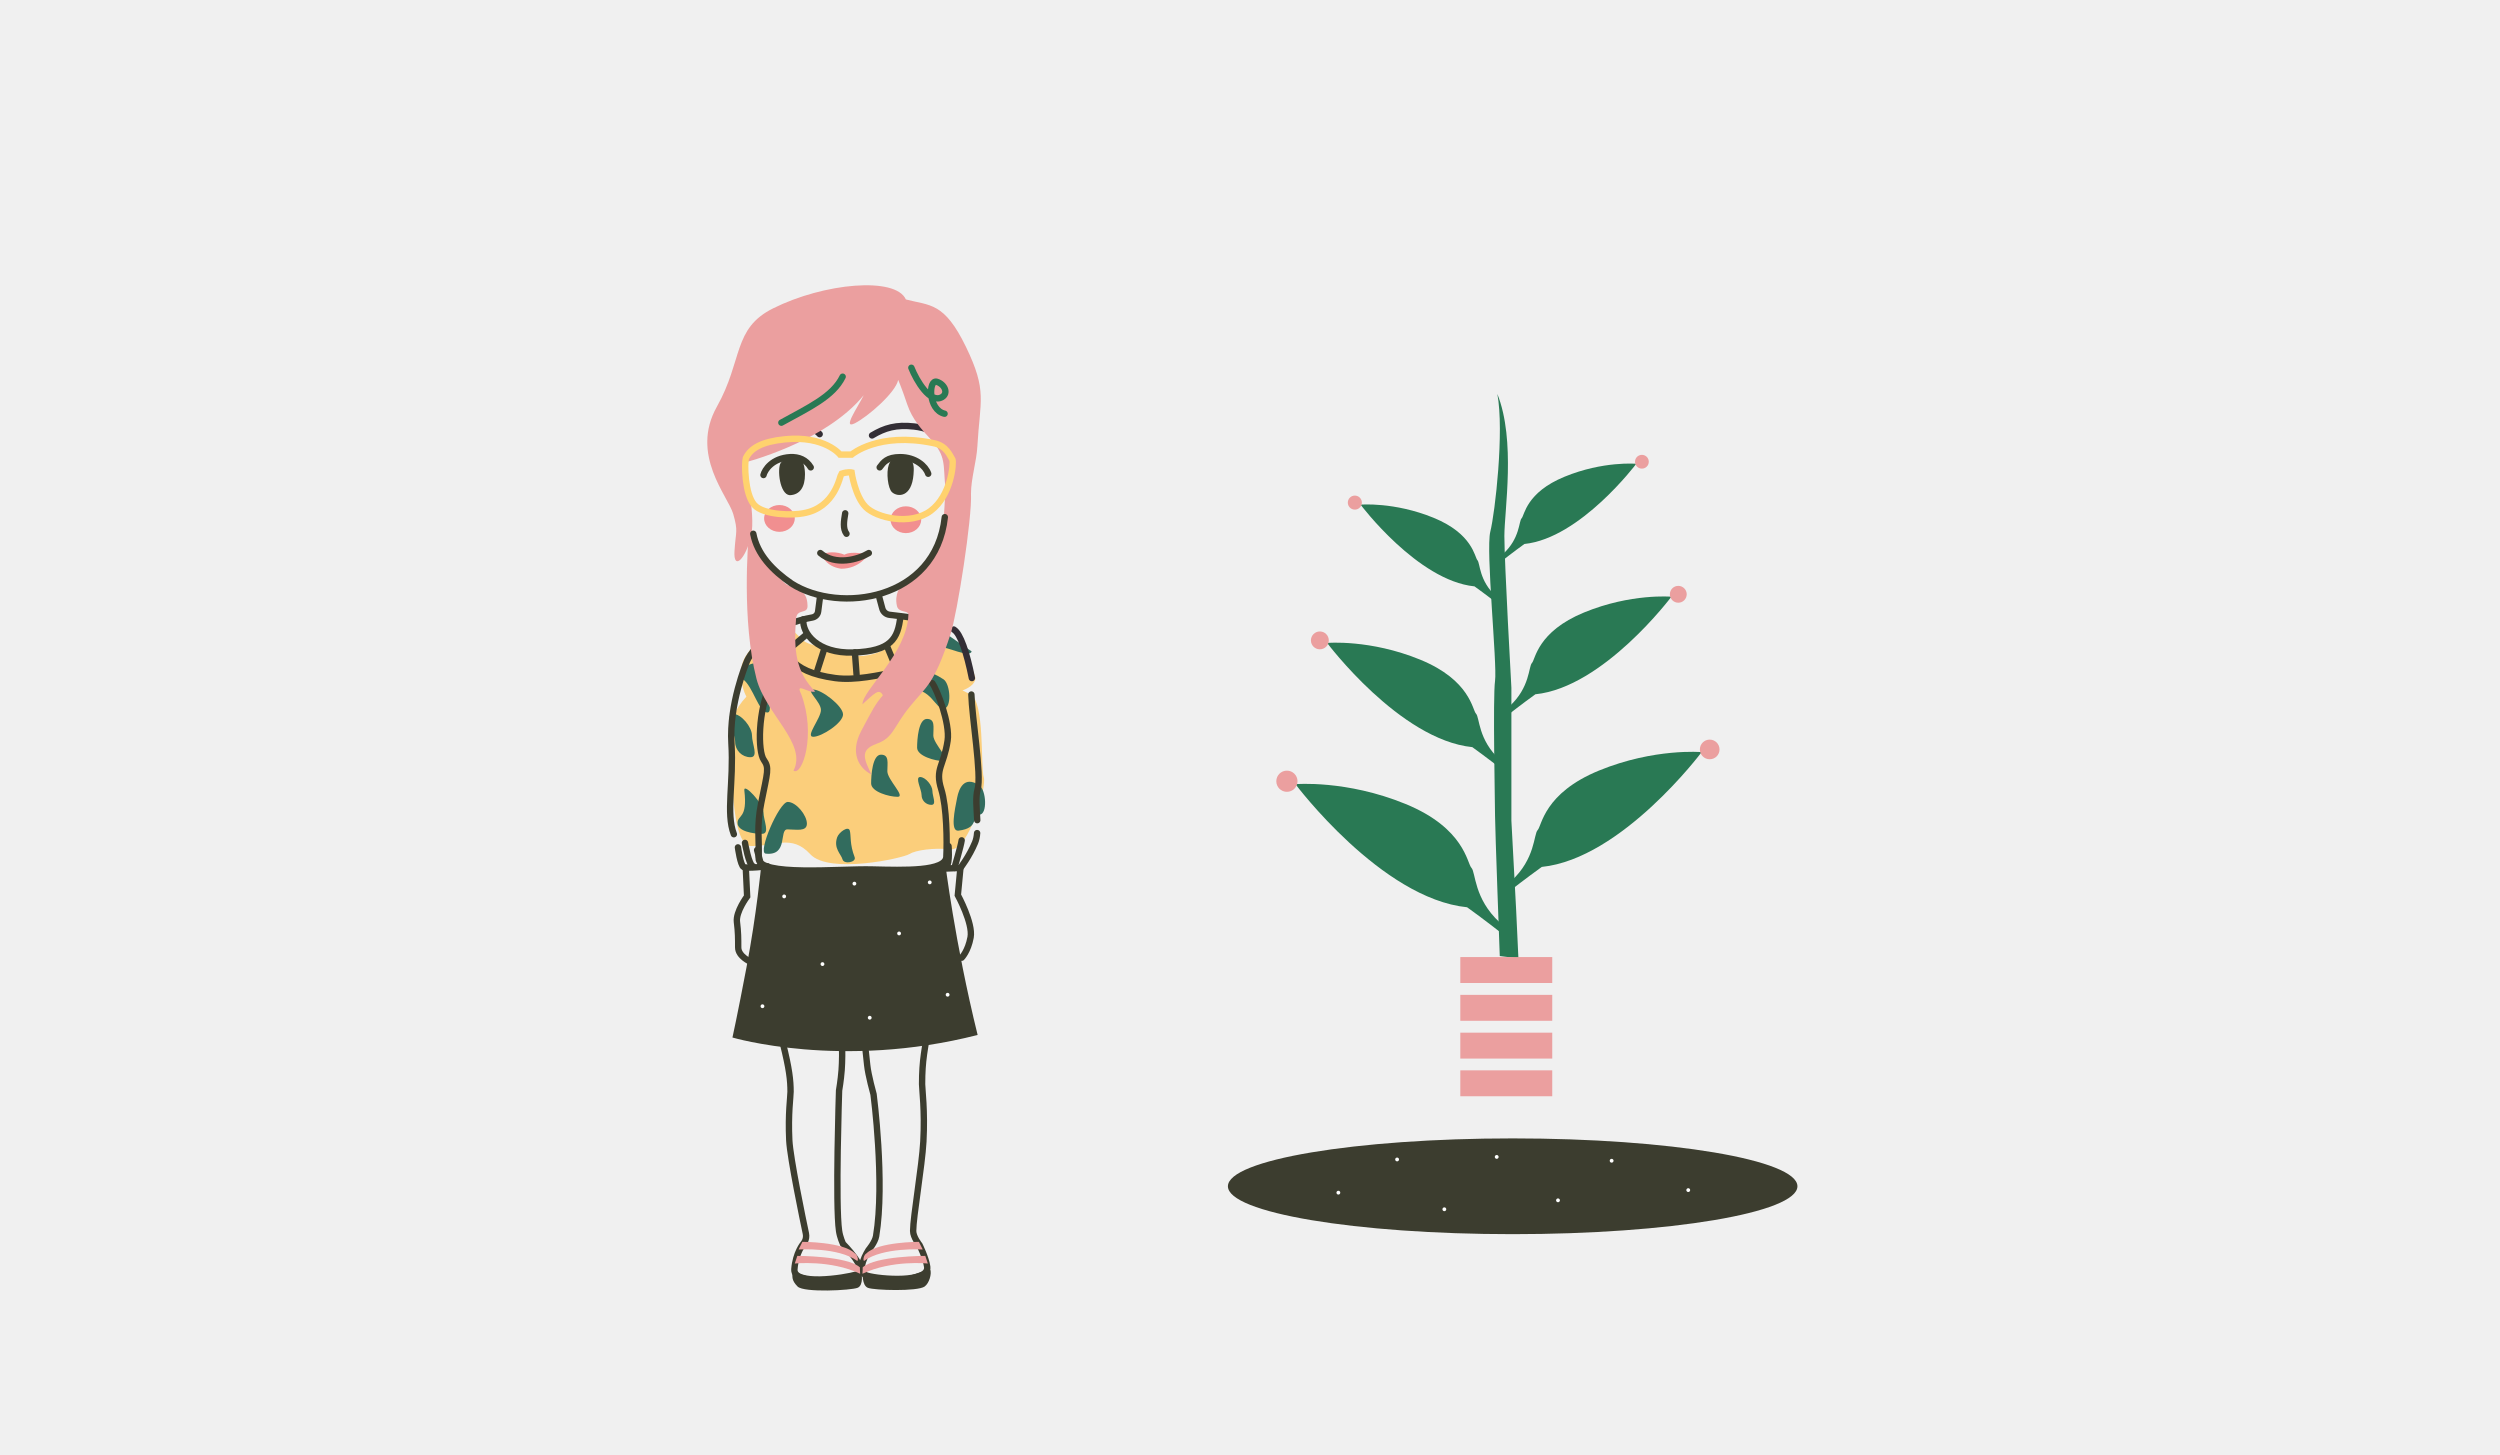
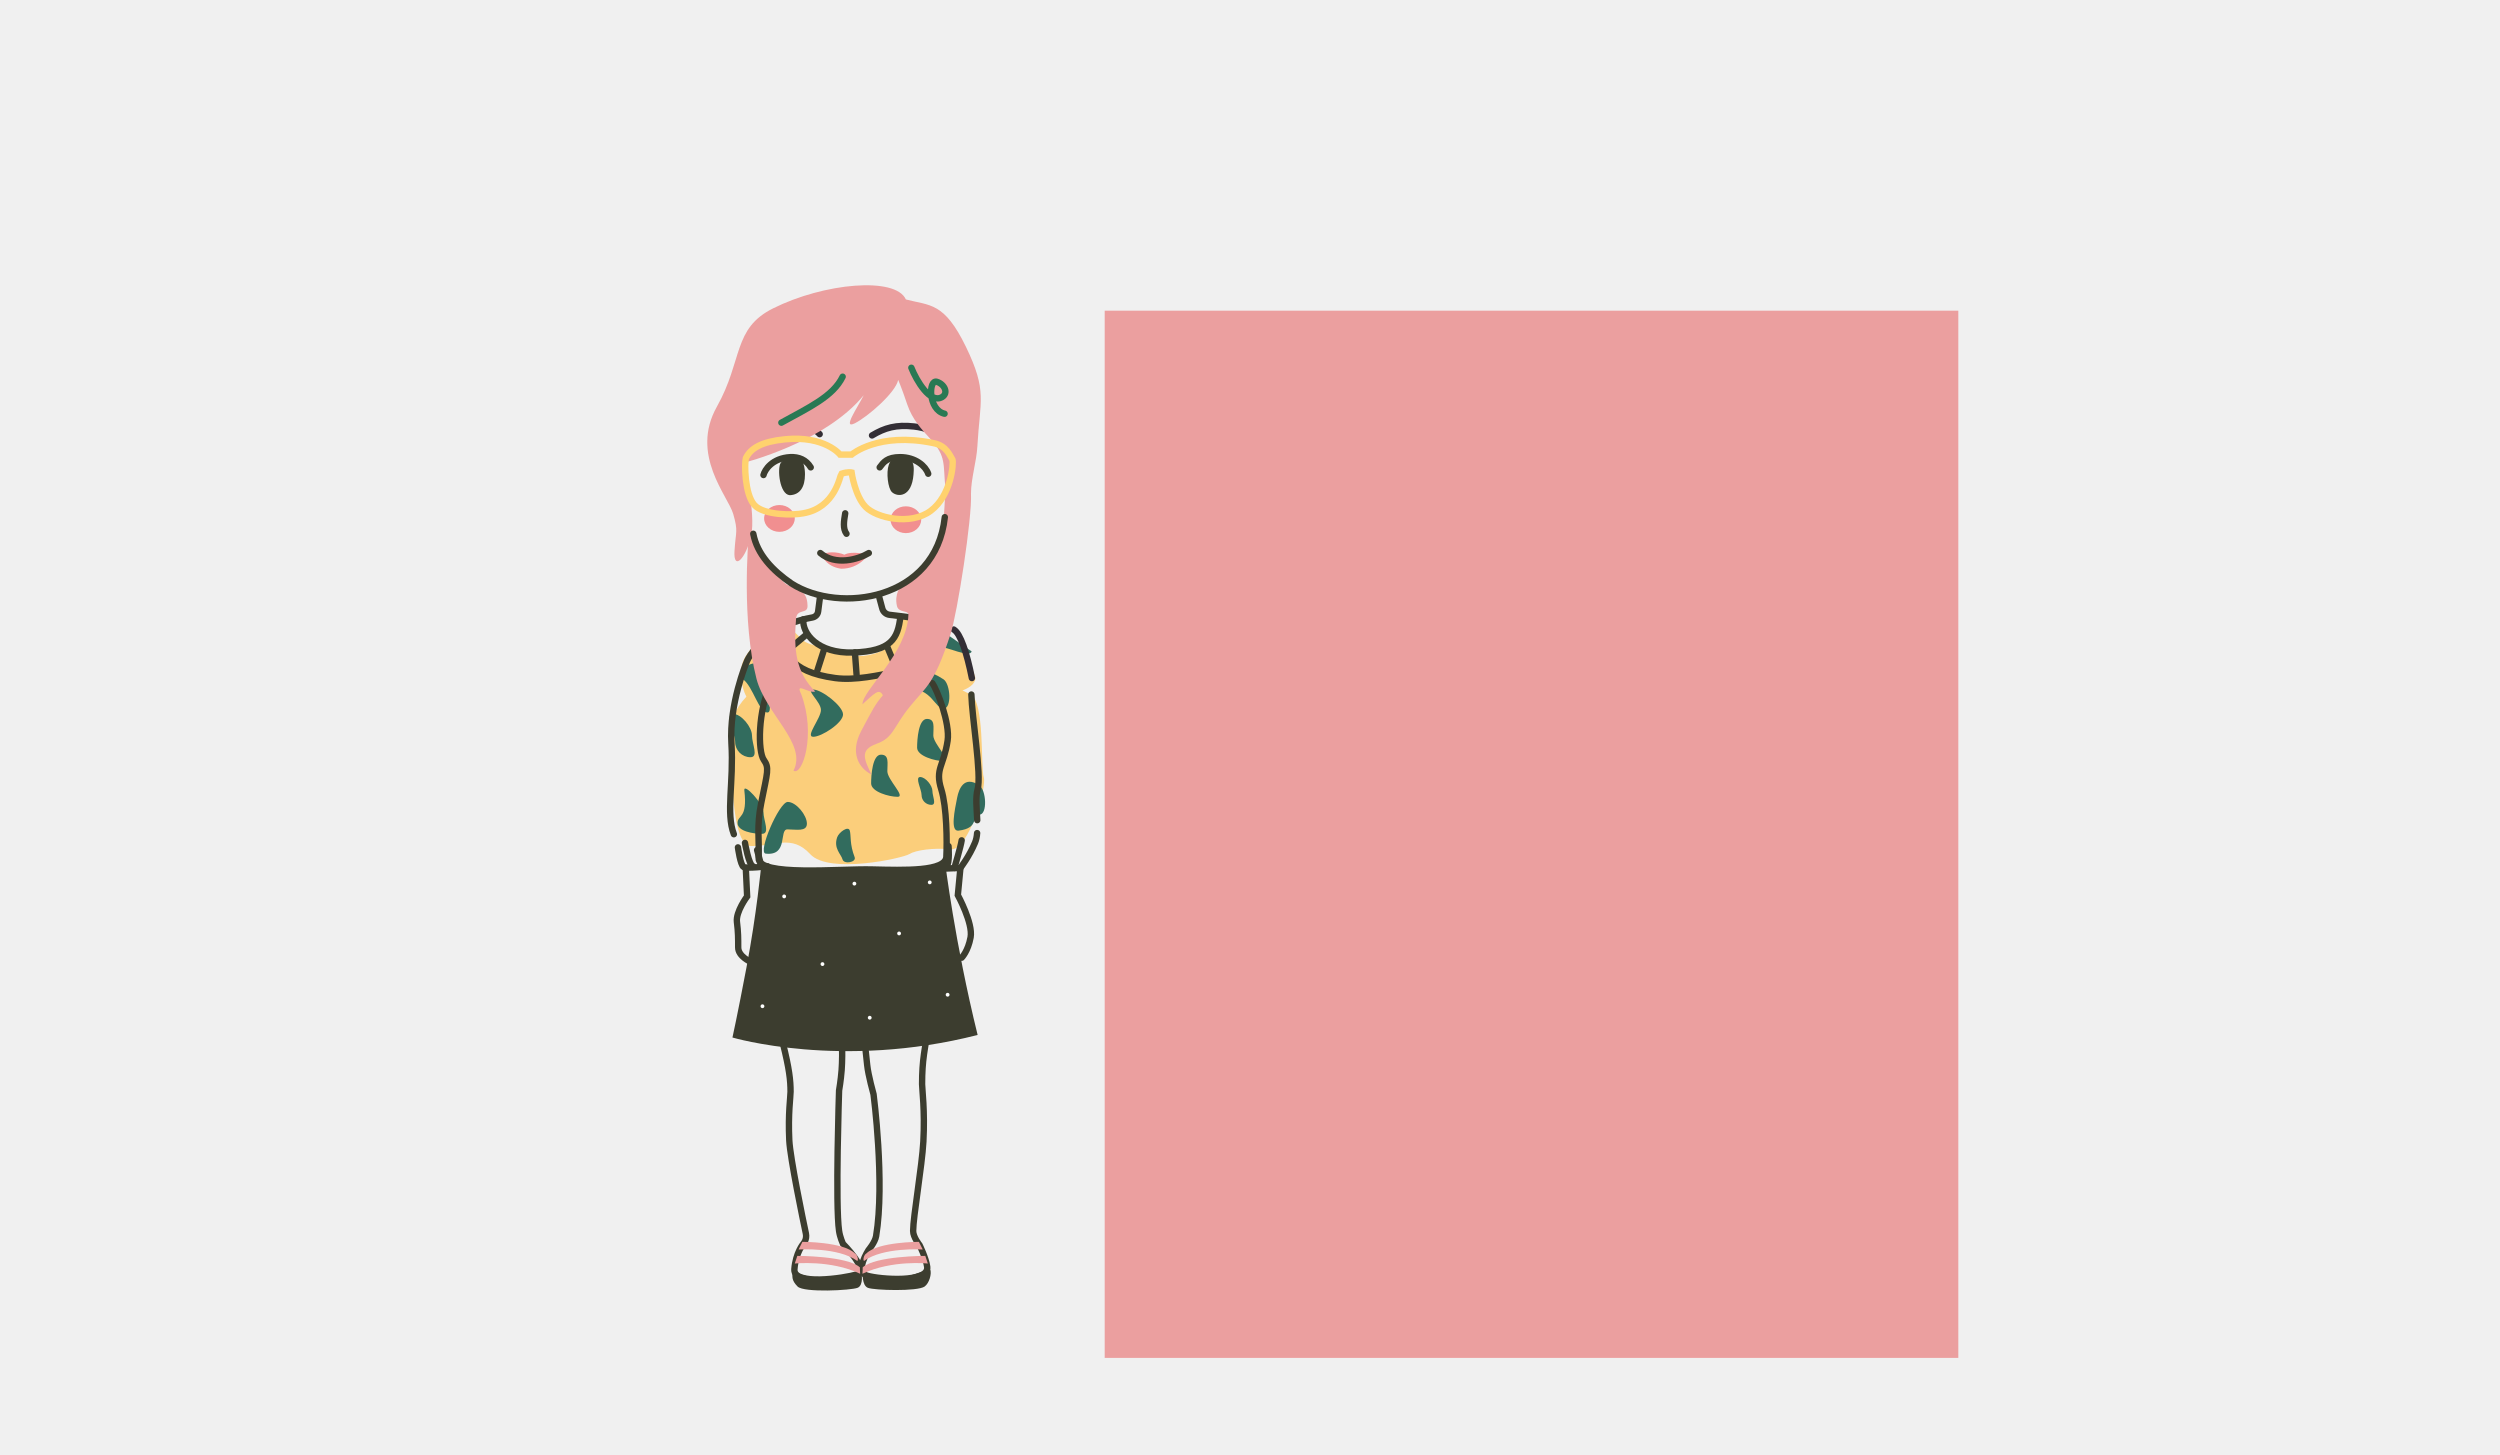
<svg xmlns="http://www.w3.org/2000/svg" version="1.1" id="图层_1" x="0px" y="0px" viewBox="0 0 1957.8 1138.8" style="enable-background:new 0 0 1957.8 1138.8;" xml:space="preserve">
  <style type="text/css">
	.st0{fill:#F1BBBA;}
	.st1{fill:#FBCE7B;}
	.st2{fill:#326C5E;}
	.st3{fill:none;stroke:#3C3D2F;stroke-width:5;stroke-linecap:round;stroke-miterlimit:10;}
	.st4{fill:none;stroke:#332E35;stroke-width:5;stroke-linecap:round;stroke-miterlimit:10;}
	.st5{fill:#3C3D2F;}
	.st6{fill:#FFFFFF;}
	.st7{fill:#EB9F9F;}
	.st8{fill:#F18F90;}
	.st9{fill:none;stroke:#FFD26E;stroke-width:5;stroke-miterlimit:10;}
	.st10{fill:none;stroke:#297954;stroke-width:5;stroke-linecap:round;stroke-miterlimit:10;}
	.st11{fill:#297954;}
	.st12{display:none;fill:#297954;}
	.st13{fill:none;}
</style>
  <g id="girl">
    <g id="body">
-       <path class="st0" d="M644.3,515.5c-14.2-5-24.6-11.8-26.4-16.4s-4.1-12.5-10.9-11.5c-6.8,0.9-16.2-1.4-11.5,5.8    c4.7,7.2,8.7,20.4,23.7,34.2c15,13.7,73,14,86,8s36-15,39-26c3-11-6-17-19-10s-16.3,16.8-33.2,16.9    C675.2,516.5,658.5,520.5,644.3,515.5z" />
-       <path class="st1" d="M770.4,608.7c-2.6-7.7,1-60.5-10.9-65.3c-1.8-0.7-3.7-1.6-5.7-2.7c6.7-2.5,11.2-6.7,9.7-11.1    c-2.6-7.7-8.2-25.6-20.1-30.4s-25.5-22.2-33.9-17.7s-9,21-17,27c-3.6,2.7-18,8.3-32.8,3.2s-26.9-6.4-30.7-10.2    c-3.8-3.8-9.6-9-9.6-9c-5.1-1.9-12.3-0.3-17.7,3.4c-5.4,3.7-18.2,14.5-20.7,24.8c-1.5,5.9-0.8,16.7,3.5,24.9    c-4.2,4.5-8,9.7-9.3,14.8c-2.6,10.2-5.9,101.5,12.6,102.1c18.6,0.6,32-9.6,46.7,6.4s72.4,3.2,77.5,0c5.1-3.2,19.2-5.1,32.7-3.8    C758.3,666.3,773,616.3,770.4,608.7z" />
+       <path class="st0" d="M644.3,515.5c-14.2-5-24.6-11.8-26.4-16.4s-4.1-12.5-10.9-11.5c-6.8,0.9-16.2-1.4-11.5,5.8    c4.7,7.2,8.7,20.4,23.7,34.2c15,13.7,73,14,86,8s36-15,39-26s-6-17-19-10s-16.3,16.8-33.2,16.9    C675.2,516.5,658.5,520.5,644.3,515.5z" />
+       <path class="st1" d="M770.4,608.7c-2.6-7.7,1-60.5-10.9-65.3c-1.8-0.7-3.7-1.6-5.7-2.7c6.7-2.5,11.2-6.7,9.7-11.1    c-2.6-7.7-8.2-25.6-20.1-30.4s-25.5-22.2-33.9-17.7s-9,21-17,27c-3.6,2.7-18,8.3-32.8,3.2s-26.9-6.4-30.7-10.2    c-3.8-3.8-9.6-9-9.6-9c-5.1-1.9-12.3-0.3-17.7,3.4c-5.4,3.7-18.2,14.5-20.7,24.8c-1.5,5.9-0.8,16.7,3.5,24.9    c-4.2,4.5-8,9.7-9.3,14.8c-2.6,10.2-5.9,101.5,12.6,102.1c18.6,0.6,32-9.6,46.7,6.4s72.4,3.2,77.5,0s19.2-5.1,32.7-3.8    C758.3,666.3,773,616.3,770.4,608.7z" />
      <path class="st2" d="M581.9,532c7.7,5.5,12.4,26,19,26c4.3,0,0.6-11.9-2-19c-4-5-4.7-13.2-8.3-19.5    C584.2,519.9,576.6,528.3,581.9,532z" />
-       <path class="st2" d="M660.2,559.5c0,6.6-16.7,17.5-23.3,17.5c-6.6,0,6-14.4,6-21c0-6.6-12.6-16-6-16    C643.5,540,660.2,552.9,660.2,559.5z" />
-       <path class="st2" d="M738.9,532c5.5,3.7,6.6,23,0,23c-6.6,0-10-17-27.2-15c-6.6,0.8-5.4-15,1.2-15S726.9,524,738.9,532z" />
-       <path class="st2" d="M655.6,655.7c1.4-4,8.8-9.3,9.9-5.2s-0.2,10.5,3.8,20.8c1.5,4-8.4,5.8-9.5,1.7    C658.7,668.9,652.6,664.4,655.6,655.7z" />
+       <path class="st2" d="M660.2,559.5c0,6.6-16.7,17.5-23.3,17.5s6-14.4,6-21s-12.6-16-6-16S660.2,552.9,660.2,559.5z" />
+       <path class="st2" d="M738.9,532c5.5,3.7,6.6,23,0,23s-10-17-27.2-15c-6.6,0.8-5.4-15,1.2-15S726.9,524,738.9,532z" />
+       <path class="st2" d="M655.6,655.7c1.4-4,8.8-9.3,9.9-5.2s-0.2,10.5,3.8,20.8c1.5,4-8.4,5.8-9.5,1.7S652.6,664.4,655.6,655.7z" />
      <path class="st2" d="M766.9,615c5.5,3.7,6.6,23,0,23s0.9,10.5-16.3,12.5c-6.6,0.8-3-16-1-26C750.9,618,754.9,607,766.9,615z" />
      <path class="st2" d="M726.2,487.9c-1.3,1.9-2,4.2-2,6.7c0,6.6,5.4,12,12,12c5.7,0,23.5,8.9,24.7,3.5    C754.2,505.8,733.5,490.3,726.2,487.9z" />
-       <path class="st2" d="M730.9,576c0,6.6,14.6,20,8,20c-6.6,0-20.7-3.9-20.7-10.5c0-6.6,1.1-22.5,7.7-22.5S730.9,569.4,730.9,576z" />
-       <path class="st2" d="M694.9,604c0,6.6,14.6,20,8,20c-6.6,0-20.7-3.9-20.7-10.5c0-6.6,1.1-22.5,7.7-22.5S694.9,597.4,694.9,604z" />
-       <path class="st2" d="M588.9,576c0,6.6,5.4,17-1.2,17s-12-5.4-12-12c0-6.6-8.4-22-1.8-22C580.5,559,588.9,569.4,588.9,576z" />
-       <path class="st2" d="M597.9,636c0,6.6,5.4,17-1.2,17s-19.1-1.9-19.1-8.5c0-6.6,8-3,5.3-25.5C582.1,612.5,597.9,629.4,597.9,636z" />
-       <path class="st2" d="M631.9,645c0,6.6-8.6,4.5-15.3,4.5c-6.7,0,1,21-17,19c-6.6-0.7,10.6-40.5,17.3-40.5    C623.5,628,631.9,638.4,631.9,645z" />
-       <path class="st2" d="M730.2,619.4c0,4.2,3.5,10.9-0.8,10.9c-4.2,0-7.7-3.4-7.7-7.7c0-4.3-5.4-14.1-1.1-14.1    C724.8,608.5,730.2,615.2,730.2,619.4z" />
+       <path class="st2" d="M730.9,576c0,6.6,14.6,20,8,20s-20.7-3.9-20.7-10.5s1.1-22.5,7.7-22.5S730.9,569.4,730.9,576z" />
+       <path class="st2" d="M694.9,604c0,6.6,14.6,20,8,20s-20.7-3.9-20.7-10.5s1.1-22.5,7.7-22.5S694.9,597.4,694.9,604z" />
+       <path class="st2" d="M588.9,576c0,6.6,5.4,17-1.2,17s-12-5.4-12-12s-8.4-22-1.8-22C580.5,559,588.9,569.4,588.9,576z" />
+       <path class="st2" d="M597.9,636c0,6.6,5.4,17-1.2,17s-19.1-1.9-19.1-8.5s8-3,5.3-25.5C582.1,612.5,597.9,629.4,597.9,636z" />
+       <path class="st2" d="M631.9,645c0,6.6-8.6,4.5-15.3,4.5s1,21-17,19c-6.6-0.7,10.6-40.5,17.3-40.5C623.5,628,631.9,638.4,631.9,645    z" />
+       <path class="st2" d="M730.2,619.4c0,4.2,3.5,10.9-0.8,10.9c-4.2,0-7.7-3.4-7.7-7.7s-5.4-14.1-1.1-14.1    C724.8,608.5,730.2,615.2,730.2,619.4z" />
      <path class="st3" d="M642.1,468l-1.4,10.8c-0.3,2.5-2.2,4.4-4.7,4.8c-11.5,1.9-27.8,8.2-33.9,12.3" />
      <path class="st3" d="M688.1,466l2.8,10.4c0.7,2.8,3,4.8,5.9,5.1c11,1.2,38,4.6,43.8,8.6" />
      <path class="st4" d="M746.9,493c5.2,3,10.2,18,14.2,38" />
      <path class="st3" d="M629.1,485c-1,11,11.1,26.9,39,26c30-1,35-11,37-28" />
      <path class="st3" d="M606.1,489c8,21.7,11.1,37,48,42c15.5,2.1,34.7-2.3,48-5c0,0,24-10,31-37" />
-       <path class="st3" d="M602.3,497.4c-15.4,12.8-17.9,21.8-17.9,21.8s-13.5,32.3-11.6,63c1.9,30.7-4.5,54.4,1.9,71.1" />
+       <path class="st3" d="M602.3,497.4c-15.4,12.8-17.9,21.8-17.9,21.8s-13.5,32.3-11.6,63s-4.5,54.4,1.9,71.1" />
      <line class="st3" x1="694.8" y1="506.5" x2="701.5" y2="522.6" />
      <line class="st3" x1="631" y1="497.4" x2="617.1" y2="509" />
      <line class="st3" x1="645.5" y1="508.2" x2="640.1" y2="525" />
      <line class="st3" x1="669.5" y1="510.9" x2="670.8" y2="528.3" />
-       <path class="st3" d="M604.1,534c-11,23-10.5,54.6-6,61c4.5,6.4,3,9-2,34c-3.7,18.3-1.4,28.3-2,43c-0.6,14.7,63.9,8.2,88.9,8.9    c25,0.6,57.5,1.7,58.1-9.9c0.6-11.6,0.4-39-4-53c-5-16,2-18,5-38c2-13.4-8.2-39.9-12-45" />
+       <path class="st3" d="M604.1,534c-11,23-10.5,54.6-6,61s3,9-2,34c-3.7,18.3-1.4,28.3-2,43s63.9,8.2,88.9,8.9    c25,0.6,57.5,1.7,58.1-9.9c0.6-11.6,0.4-39-4-53c-5-16,2-18,5-38c2-13.4-8.2-39.9-12-45" />
      <path class="st3" d="M765.2,652.4c-0.2,2.7-0.7,5.2-1.6,7.4c-4.5,10.9-11.5,19.9-11.5,19.9l-14.7,0.6" />
      <path class="st3" d="M760.7,543.9c0.4,17.2,8.1,63.3,4.9,74.2c-1.8,6.2-0.7,15.4-0.3,24.2" />
      <path class="st3" d="M577.9,663.6c0,0,1.9,14.1,4.5,15.4s18.6-0.6,18.6-0.6" />
      <path class="st3" d="M583.4,660.1c0,0,3,17.5,6.3,18.3" />
      <line class="st3" x1="592.9" y1="665.7" x2="596.1" y2="677.7" />
      <path class="st3" d="M742.8,662.6c0,0,1.2,13-1.7,16.4" />
      <path class="st3" d="M753.1,658.1c-0.6,4.5-5.7,21.6-5.7,21.6" />
      <path class="st5" d="M740.1,675c0,0,7.5,62.5,25.5,135.5c-106.7,27.3-192,2-192,2s3.8-17,11-55c8-42,11.5-79.5,11.5-79.5    s42.5,5.7,64.7,4.3c22.3-1.3,56.7,1,64.5-2.2C733.1,676.9,740.1,675,740.1,675z" />
      <circle class="st6" cx="597.1" cy="788" r="1.5" />
      <circle class="st6" cx="681.1" cy="797" r="1.5" />
      <circle class="st6" cx="742.1" cy="779" r="1.5" />
      <circle class="st6" cx="644.1" cy="755" r="1.5" />
      <circle class="st6" cx="704.1" cy="731" r="1.5" />
      <circle class="st6" cx="669.1" cy="692" r="1.5" />
      <circle class="st6" cx="728.1" cy="691" r="1.5" />
      <circle class="st6" cx="614.1" cy="702" r="1.5" />
      <path class="st3" d="M584.1,681l1,21c0,0-9,12-8,20s1,13,1,20s9.7,11.2,9.7,11.2" />
      <path class="st3" d="M752.1,680l-2,21c0,0,12,22,10,33s-7,16-7,16" />
      <path class="st3" d="M613.1,817c5,20,6,29,6,38c0,4.1-2,17-1,38c0.7,14.1,10.9,63.2,13,73c1,4.8-2,8-2,8s-6,7-7,20s39,7,49,4    s-11-24-11-24s-2.3-5.1-3-10c-3-20,0-110,0-110s1.4-8,2-16c1-13,0-36,0-36" />
      <path class="st5" d="M671.6,1008.5c-5,2-42,4-47-1s-4-8-4-11c0-1.9,11,5,25,4c13.7-1,29-4,29-4S676.6,1006.5,671.6,1008.5z" />
      <path class="st3" d="M728.1,799c-4,23-6,31-6,50c0,4.1,2.3,20.5,1,45c-1,19-8,59-8,70c0,4.9,5,11,5,11s5,10,6,17    c1.8,12.9-37,10-47,7s1-20,1-20s5.2-6.1,6-11c7-42-2-111-2-111s-4.2-15-5-23c-2-19-3-28-3-28" />
      <path class="st5" d="M679.6,1008.5c4.8,2,39,3,44.5-1c3.8-2.8,5.5-10,4.5-13c-0.6-1.8-13.8,5.3-24.9,6c-13.3,0.9-28.1-4-28.1-4    S674.8,1006.5,679.6,1008.5z" />
      <path class="st7" d="M675.4,997.5c23.2-11,51.2-8,51.2-8l-2-6c0,0-39,0-49,9C675.6,993.5,675.6,995.5,675.4,997.5z" />
      <path class="st7" d="M676.6,987.5c15-11,46-9,46-9l-3-6c0,0-32,0-41,9C676.6,982.5,675.6,986.5,676.6,987.5z" />
      <path class="st7" d="M673.6,997.5c-23.2-11-51.2-8-51.2-8l2-6c0,0,39,0,49,9C673.4,993.5,673.4,995.5,673.6,997.5z" />
      <path class="st7" d="M671.4,987.5c-15-11-46-9-46-9l3-6c0,0,32,0,41,9C671.4,982.5,672.4,986.5,671.4,987.5z" />
    </g>
    <g id="head">
      <path class="st3" d="M661.9,402c-1,6-2,12,1,16" />
      <path class="st5" d="M715.4,371.5c-1.4,18.1-12.4,17.9-16.8,14c-3.3-2.9-4.7-15.6-2.6-21.4c2.8-7.6,9.5-9.9,16.6-4.5    C716.1,362.4,715.7,367.1,715.4,371.5z" />
      <path class="st5" d="M630.4,371.5c0,10-4,16-11.9,16.3c-8-0.6-10-20.8-7.1-25.3c2.4-3.7,9-4.9,13-3    C629.4,358.5,630.4,367.1,630.4,371.5z" />
      <path class="st3" d="M688.9,366c3-4,5.8-8,16-8c12,0,20,7,22,13" />
      <path class="st3" d="M597.9,372c1-4,6.7-13.2,21-14c6.6-0.3,12.4,2,16,8" />
      <path class="st8" d="M643.6,434.4c4.2-2.5,11.8-2.5,17.7,0c5.9-3.4,18.6,0,18.6,0s-6.8,11-21.1,11    C646.2,443.7,643.6,434.4,643.6,434.4z" />
-       <path class="st3" d="M642.4,433.1c11.8,10.1,29.6,5.1,38,0" />
+       <path id="mouse" class="st3" d="M642.4,433.1c11.8,10.1,29.6,5.1,38,0" />
      <path class="st4" d="M641.9,340c-6-7-19.5-7-32-4" />
      <path class="st4" d="M682.9,341c10-6,18.9-8.6,33-7c18,2,28,13,28,13" />
      <ellipse class="st8" cx="709.4" cy="407" rx="12" ry="10.5" />
      <ellipse class="st8" cx="610.4" cy="406" rx="12" ry="10.5" />
-       <path class="st7" d="M703.4,297.5c-2,10-24,29-34,34s2-12,7-22c-30,37-94.2,53-94.2,53s10,39,6,57c-4,18-14,28-13,12    c1-16,3-15-1-29s-34-46.3-12.8-84c20.5-36.5,12.3-61.2,44-77c40-20,96-25,104-7c19,5,30,2,47,37s11,42,9,78c-0.6,11.6-5,25.4-5,37    c1,19-10.7,93.7-16,110c-13,40-19,41-32,57s-12.5,24.2-26,29c-14,5-9,13-4,24c-10-5-16.9-17.1-8-34c9-17,11-21,17-28    c-3-6-7-1-16,7c0-11,35-40,36-70c0.2-3.9-7.7-1.2-9-7c-4-18,16-26,23-34c13.6-15.5,13-20,15-58c-2-18.9,1-25-12-39    c-6.3-6.8-14-15-18-27S703.4,297.5,703.4,297.5z" />
-       <path class="st9" d="M584.1,358.8c-1.2,4.2-0.9,28,6.5,36.5c7.4,8.5,31.2,8.2,38.3,6.7c25.4-4.3,28.8-29.5,30-31c5.1-1.7,8-1,8-1    s2.6,18.4,11,27c8.4,8.6,35.1,14.9,51,3s18-37,17-40c-2-3-4.6-11.1-15-13c-43-9-64,9-64,9h-9c0,0-12-15-43-12    C596.5,345.8,587.9,351,584.1,358.8z" />
+       <path class="st7" d="M703.4,297.5c-2,10-24,29-34,34s2-12,7-22c-30,37-94.2,53-94.2,53s10,39,6,57s-14,28-13,12s3-15-1-29    s-34-46.3-12.8-84c20.5-36.5,12.3-61.2,44-77c40-20,96-25,104-7c19,5,30,2,47,37s11,42,9,78c-0.6,11.6-5,25.4-5,37    c1,19-10.7,93.7-16,110c-13,40-19,41-32,57s-12.5,24.2-26,29c-14,5-9,13-4,24c-10-5-16.9-17.1-8-34c9-17,11-21,17-28    c-3-6-7-1-16,7c0-11,35-40,36-70c0.2-3.9-7.7-1.2-9-7c-4-18,16-26,23-34c13.6-15.5,13-20,15-58c-2-18.9,1-25-12-39    c-6.3-6.8-14-15-18-27S703.4,297.5,703.4,297.5z" />
+       <path class="st9" d="M584.1,358.8c-1.2,4.2-0.9,28,6.5,36.5s31.2,8.2,38.3,6.7c25.4-4.3,28.8-29.5,30-31c5.1-1.7,8-1,8-1    s2.6,18.4,11,27s35.1,14.9,51,3s18-37,17-40c-2-3-4.6-11.1-15-13c-43-9-64,9-64,9h-9c0,0-12-15-43-12    C596.5,345.8,587.9,351,584.1,358.8z" />
      <path class="st10" d="M659.9,295c-7.5,15.5-26.5,24.1-48,36" />
      <path class="st7" d="M586.4,418.5c-0.6,6.2-5.6,67.8,6,113c7.1,27.5,40,51,29,72c6.8,4.6,18-28,6-60c-5-10,6,0,11-2    c-15-15-17-32-15-57c0.7-8.2,9.1-3.2,9-10c-0.2-15.1-11-12-18-18C606.8,450,586.4,418.5,586.4,418.5z" />
      <path class="st10" d="M713.7,288c4,10,14.7,28.4,24,23c5.2-3,2.2-10-4-12c-6.7-2.2-7,22,6,25" />
      <path class="st3" d="M589.9,418c3,16,15,28.7,30,39c37.5,23.9,113,13,120-52" />
    </g>
  </g>
  <g id="plant">
    <path class="st11" d="M1317.7,538.3" />
    <path class="st11" d="M1211.5,619.6" />
    <g id="steam">
-       <path id="stem" class="st11" d="M1189.1,750.5l-1.8-38.4l-3.7-69.4V538.6c0,0-5.5-98.6-5.5-118.7c0-20.1,9.1-74.9-5.5-111.4    c5.5,29.2-1.8,93.1-5.5,107.8c-3.7,14.6,5.5,104.1,3.7,116.9c-1.8,12.8,0,96.8,0,105.9c0,9.1,3.7,109.6,3.7,109.6L1189.1,750.5z" />
+       <path id="stem" class="st11" d="M1189.1,750.5l-1.8-38.4l-3.7-69.4V538.6c0,0-5.5-98.6-5.5-118.7s9.1-74.9-5.5-111.4    c5.5,29.2-1.8,93.1-5.5,107.8c-3.7,14.6,5.5,104.1,3.7,116.9c-1.8,12.8,0,96.8,0,105.9c0,9.1,3.7,109.6,3.7,109.6L1189.1,750.5z" />
      <rect id="steammask" x="1150.1" y="296.6" class="st12" width="57.1" height="453.1" />
    </g>
    <g id="vase">
      <rect x="1143.6" y="749.5" class="st7" width="72" height="20.3" />
      <rect x="1143.6" y="779.1" class="st7" width="72" height="20.3" />
      <rect x="1143.6" y="808.7" class="st7" width="72" height="20.3" />
      <rect x="1143.6" y="838.2" class="st7" width="72" height="20.3" />
    </g>
    <g id="leaf-1">
-       <path class="st11" d="M1174.5,722.4c-20.4-18.7-18.8-39.4-22.2-42.8s-5.2-31-51.6-50c-46.4-19-86.2-15.5-86.2-15.5    s67.1,89.6,134.4,96.4c12.1,8.6,27.5,20.7,27.5,20.7L1174.5,722.4z" />
-       <path id="leaf1inside" class="st13" d="M1174.5,722.4c-20.4-18.7-18.8-39.4-22.2-42.8s-5.2-31-51.6-50    c-46.4-19-86.2-15.5-86.2-15.5s67.1,89.6,134.4,96.4c12.1,8.6,27.5,20.7,27.5,20.7L1174.5,722.4z" />
+       <path class="st11" d="M1174.5,722.4c-20.4-18.7-18.8-39.4-22.2-42.8s-5.2-31-51.6-50s-86.2-15.5-86.2-15.5s67.1,89.6,134.4,96.4    c12.1,8.6,27.5,20.7,27.5,20.7L1174.5,722.4z" />
+       <path id="leaf1inside" class="st13" d="M1174.5,722.4c-20.4-18.7-18.8-39.4-22.2-42.8s-5.2-31-51.6-50s-86.2-15.5-86.2-15.5    s67.1,89.6,134.4,96.4c12.1,8.6,27.5,20.7,27.5,20.7L1174.5,722.4z" />
      <rect id="leaf1insideMask" x="1009.8" y="573.8" class="st12" width="171.8" height="189.6" />
      <circle id="fruit1" class="st7" cx="1007.8" cy="611.8" r="8.3" />
    </g>
    <g id="leaf-2">
-       <path class="st11" d="M1181.7,698.2c0,0,14.4-11.2,25.7-19.3c62.7-6.4,125.2-89.9,125.2-89.9s-37-3.3-80.3,14.4    c-43.3,17.7-44.9,43.4-48.1,46.6c-3.2,3.2-1.7,22.5-20.7,39.9L1181.7,698.2z" />
-       <path id="leaf2inside" class="st13" d="M1181.7,698.2c0,0,14.4-11.2,25.7-19.3c62.7-6.4,125.2-89.9,125.2-89.9s-37-3.3-80.3,14.4    c-43.3,17.7-44.9,43.4-48.1,46.6c-3.2,3.2-1.7,22.5-20.7,39.9L1181.7,698.2z" />
+       <path class="st11" d="M1181.7,698.2c0,0,14.4-11.2,25.7-19.3c62.7-6.4,125.2-89.9,125.2-89.9s-37-3.3-80.3,14.4    s-44.9,43.4-48.1,46.6c-3.2,3.2-1.7,22.5-20.7,39.9L1181.7,698.2z" />
+       <path id="leaf2inside" class="st13" d="M1181.7,698.2c0,0,14.4-11.2,25.7-19.3c62.7-6.4,125.2-89.9,125.2-89.9s-37-3.3-80.3,14.4    s-44.9,43.4-48.1,46.6c-3.2,3.2-1.7,22.5-20.7,39.9L1181.7,698.2z" />
      <rect id="leaf2insideMask" x="1183.8" y="536.9" class="st12" width="150.1" height="184.6" />
      <circle id="fruit2" class="st7" cx="1338.9" cy="586.9" r="7.7" />
    </g>
    <g id="leaf-3">
-       <path class="st11" d="M1174.7,595.1c-17.3-15.8-15.9-33.3-18.8-36.2c-2.9-2.9-4.4-26.2-43.7-42.3c-39.3-16.1-72.9-13.1-72.9-13.1    s56.8,75.8,113.7,81.6c10.2,7.3,23.3,17.5,23.3,17.5L1174.7,595.1z" />
-       <path id="leaf3inside" class="st13" d="M1174.7,595.1c-17.3-15.8-15.9-33.3-18.8-36.2c-2.9-2.9-4.4-26.2-43.7-42.3    c-39.3-16.1-72.9-13.1-72.9-13.1s56.8,75.8,113.7,81.6c10.2,7.3,23.3,17.5,23.3,17.5L1174.7,595.1z" />
+       <path class="st11" d="M1174.7,595.1c-17.3-15.8-15.9-33.3-18.8-36.2s-4.4-26.2-43.7-42.3c-39.3-16.1-72.9-13.1-72.9-13.1    s56.8,75.8,113.7,81.6c10.2,7.3,23.3,17.5,23.3,17.5L1174.7,595.1z" />
+       <path id="leaf3inside" class="st13" d="M1174.7,595.1c-17.3-15.8-15.9-33.3-18.8-36.2s-4.4-26.2-43.7-42.3    c-39.3-16.1-72.9-13.1-72.9-13.1s56.8,75.8,113.7,81.6c10.2,7.3,23.3,17.5,23.3,17.5L1174.7,595.1z" />
      <rect id="leaf5insideMask_1_" x="1031.4" y="458.9" class="st12" width="150.1" height="184.6" />
      <circle id="fruit3" class="st7" cx="1033.6" cy="501.5" r="7" />
    </g>
    <g id="leaf-4">
      <path class="st11" d="M1180.6,560.1c0,0,12.3-9.6,21.8-16.4c53.3-5.4,106.5-76.4,106.5-76.4s-31.5-2.8-68.3,12.3    c-36.8,15.1-38.2,36.9-40.9,39.6s-1.4,19.1-17.6,33.9L1180.6,560.1z" />
      <path id="leaf4inside" class="st13" d="M1180.6,560.1c0,0,12.3-9.6,21.8-16.4c53.3-5.4,106.5-76.4,106.5-76.4s-31.5-2.8-68.3,12.3    c-36.8,15.1-38.2,36.9-40.9,39.6s-1.4,19.1-17.6,33.9L1180.6,560.1z" />
-       <rect id="leaf4insideMask" x="1175.7" y="425.5" transform="matrix(-1 -1.224647e-16 1.224647e-16 -1 2492.067 1024.005)" class="st12" width="140.6" height="173" />
+       <rect id="leaf4insideMask" x="1175.8" y="425.5" class="st12" width="140.6" height="173" />
      <circle id="fruit4" class="st7" cx="1314.3" cy="465.4" r="6.6" />
    </g>
    <g id="leaf-5">
-       <path class="st11" d="M1171.7,467.1c-13.6-12.4-12.5-26.1-14.7-28.4s-3.5-20.6-34.3-33.2c-30.8-12.6-57.2-10.3-57.2-10.3    s44.6,59.5,89.2,64c8,5.7,18.3,13.7,18.3,13.7L1171.7,467.1z" />
-       <path id="leaf5inside" class="st13" d="M1171.7,467.1c-13.6-12.4-12.5-26.1-14.7-28.4s-3.5-20.6-34.3-33.2    c-30.8-12.6-57.2-10.3-57.2-10.3s44.6,59.5,89.2,64c8,5.7,18.3,13.7,18.3,13.7L1171.7,467.1z" />
-       <rect id="leaf5insideMask" x="1059.3" y="360.3" class="st12" width="117.7" height="144.8" />
+       <path class="st11" d="M1171.7,467.1c-13.6-12.4-12.5-26.1-14.7-28.4s-3.5-20.6-34.3-33.2s-57.2-10.3-57.2-10.3s44.6,59.5,89.2,64    c8,5.7,18.3,13.7,18.3,13.7L1171.7,467.1z" />
+       <path id="leaf5inside" class="st13" d="M1171.7,467.1c-13.6-12.4-12.5-26.1-14.7-28.4s-3.5-20.6-34.3-33.2s-57.2-10.3-57.2-10.3    s44.6,59.5,89.2,64c8,5.7,18.3,13.7,18.3,13.7L1171.7,467.1z" />
+       <rect id="leaf5insideMask" x="1059.3" y="360.3" class="st11" width="117.7" height="144.8" />
      <circle id="fruit5" class="st7" cx="1061" cy="393.6" r="5.5" />
    </g>
    <g id="leave-6">
      <path class="st11" d="M1175.9,439.5c0,0,10.1-7.9,17.9-13.5c43.8-4.5,87.6-62.8,87.6-62.8s-25.9-2.3-56.1,10.1    c-30.3,12.4-31.4,30.3-33.7,32.6c-2.2,2.2-1.2,15.7-14.5,27.9L1175.9,439.5z" />
      <path id="leaf6inside" class="st13" d="M1175.9,439.5c0,0,10.1-7.9,17.9-13.5c43.8-4.5,87.6-62.8,87.6-62.8s-25.9-2.3-56.1,10.1    c-30.3,12.4-31.4,30.3-33.7,32.6c-2.2,2.2-1.2,15.7-14.5,27.9L1175.9,439.5z" />
-       <rect id="leaf6insideMask" x="1171.9" y="328.9" transform="matrix(-1 -1.224647e-16 1.224647e-16 -1 2459.357 799.8939)" class="st12" width="115.6" height="142.2" />
+       <rect id="leaf6insideMask" x="1171.9" y="328.8" class="st12" width="115.6" height="142.2" />
      <circle id="fruit6" class="st7" cx="1285.8" cy="361.6" r="5.4" />
    </g>
    <g id="circle">
      <ellipse class="st5" cx="1184.6" cy="929" rx="223" ry="37.5" />
      <circle class="st6" cx="1094.1" cy="908" r="1.5" />
      <circle class="st6" cx="1048.1" cy="934" r="1.5" />
      <circle class="st6" cx="1131.1" cy="947" r="1.5" />
      <circle class="st6" cx="1172.1" cy="906" r="1.5" />
      <circle class="st6" cx="1220.1" cy="940" r="1.5" />
      <circle class="st6" cx="1322.1" cy="932" r="1.5" />
      <circle class="st6" cx="1262.1" cy="909" r="1.5" />
    </g>
+     <rect id="stagemask" x="865.1" y="243.3" class="st7" width="668.5" height="820.1" />
  </g>
</svg>
